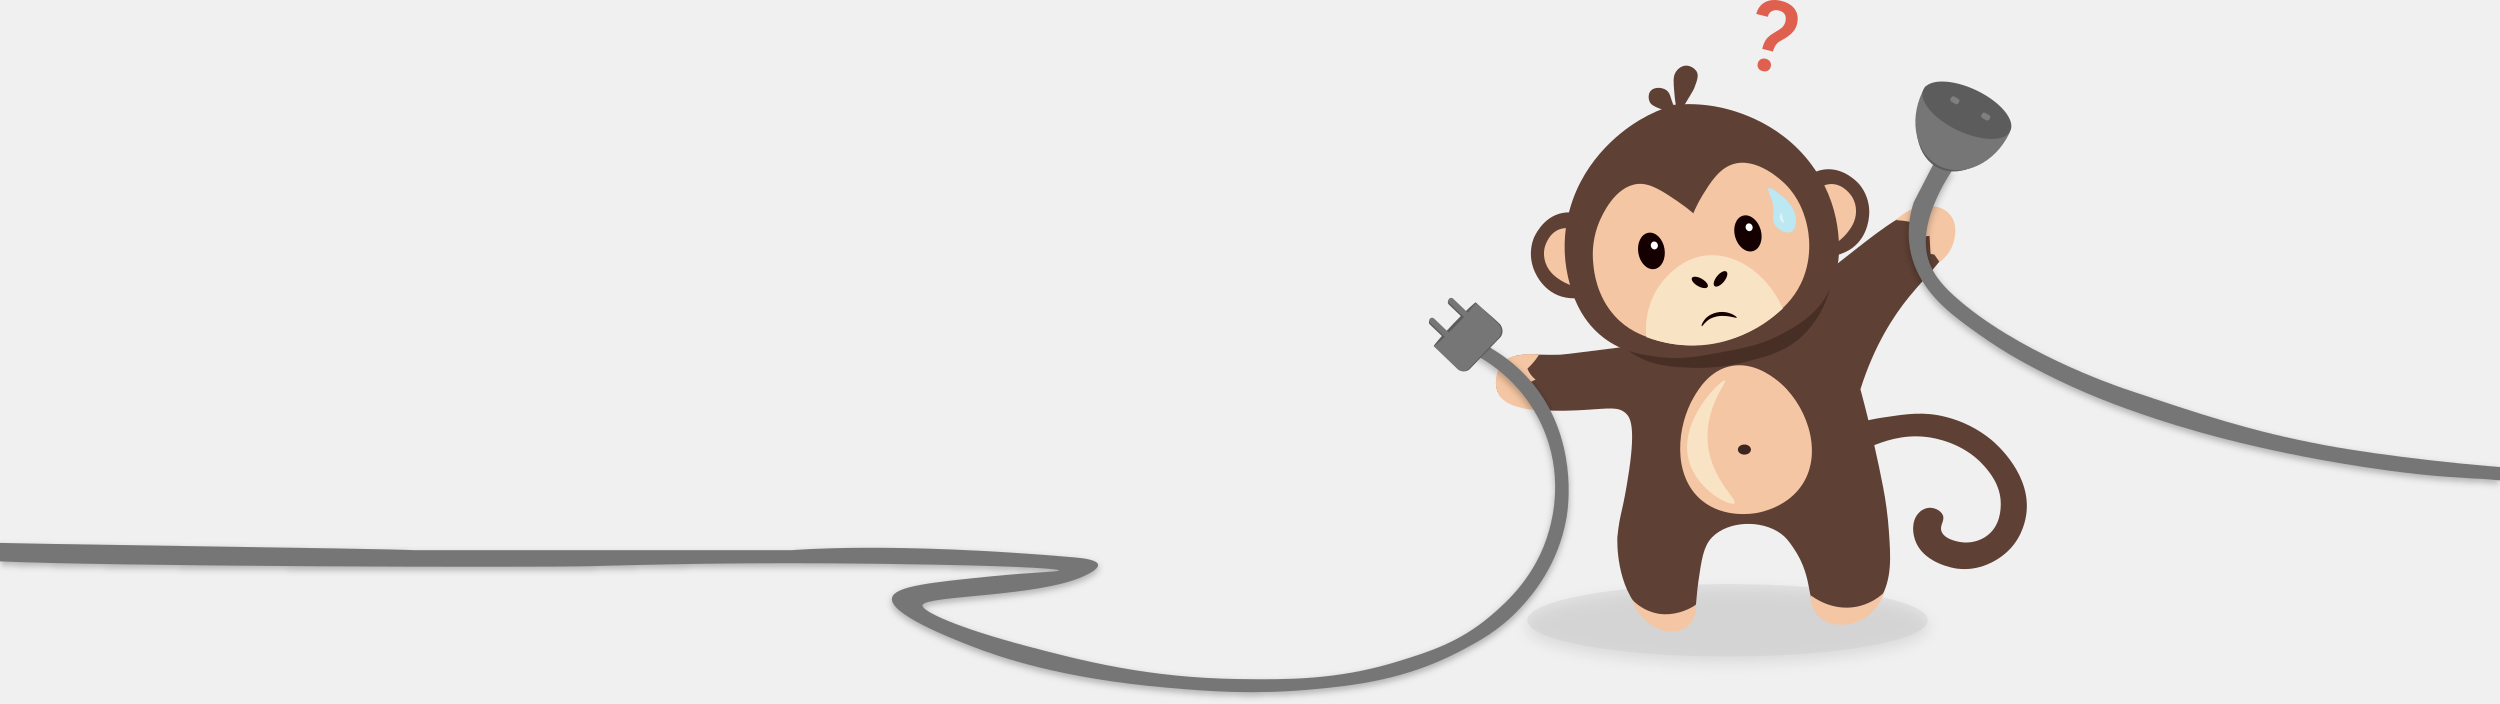
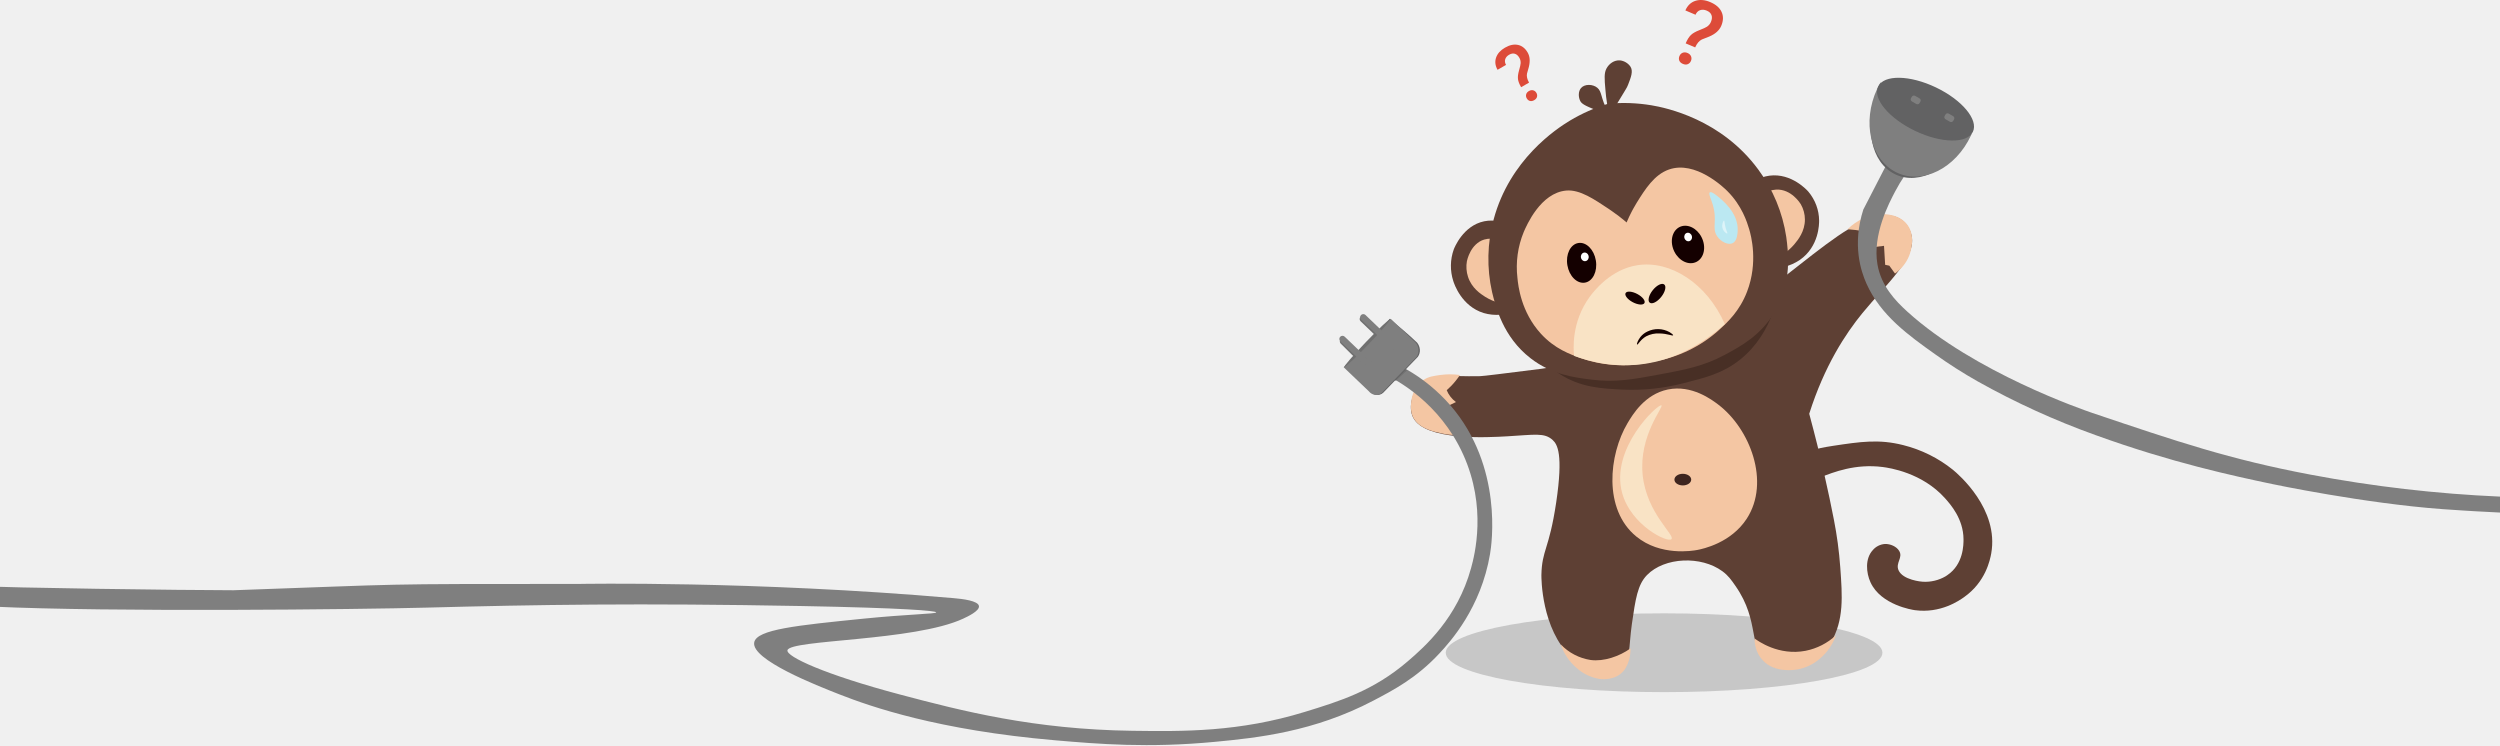
- <svg xmlns="http://www.w3.org/2000/svg" width="1600" height="450" viewBox="0 0 1600 450" fill="none">
-   <g opacity="0.35" filter="url(#filter0_d)">
-     <path opacity="0.35" d="M1105.63 420.139C1176.41 420.139 1233.78 409.767 1233.78 396.973C1233.78 384.178 1176.41 373.806 1105.63 373.806C1034.85 373.806 977.474 384.178 977.474 396.973C977.474 409.767 1034.85 420.139 1105.63 420.139Z" fill="#7A7A7A" />
-   </g>
-   <path d="M1127.8 31.289C1128.47 28.599 1129.33 26.538 1130.4 25.106C1131.46 23.674 1133.21 22.25 1135.64 20.835C1138.1 19.404 1139.69 18.35 1140.41 17.671C1141.53 16.638 1142.26 15.403 1142.62 13.967C1143.09 12.066 1142.97 10.503 1142.27 9.277C1141.59 8.035 1140.34 7.189 1138.52 6.738C1136.78 6.308 1135.25 6.455 1133.93 7.181C1132.64 7.891 1131.79 9.085 1131.37 10.764L1124 8.938C1124.93 5.369 1126.84 2.838 1129.74 1.346C1132.67 -0.141 1136.1 -0.396 1140.04 0.581C1144.11 1.587 1147.02 3.402 1148.77 6.026C1150.54 8.654 1150.97 11.819 1150.06 15.52C1149.24 18.816 1146.9 21.681 1143.04 24.115L1138.4 26.861C1136.68 28.048 1135.45 30.092 1134.69 32.994L1127.8 31.289ZM1124.95 40.595C1125.25 39.402 1125.86 38.534 1126.79 37.991C1127.72 37.428 1128.82 37.304 1130.1 37.62C1131.39 37.94 1132.32 38.578 1132.88 39.531C1133.44 40.465 1133.58 41.508 1133.29 42.66C1133.02 43.773 1132.42 44.613 1131.51 45.181C1130.6 45.749 1129.47 45.867 1128.14 45.537C1126.8 45.206 1125.86 44.577 1125.32 43.648C1124.8 42.725 1124.67 41.707 1124.95 40.595Z" fill="#DD4B39" fill-opacity="0.87" />
-   <path d="M1080.28 398.932C1086.26 394.651 1084.93 386.385 1086.91 372.494C1089 357.946 1090.22 349.522 1095.74 343.851C1106 333.297 1127.42 332.416 1139.9 341.646C1143.22 344.101 1144.98 346.594 1147.53 350.273C1162.12 371.262 1154.82 387.339 1166.1 395.679C1173.24 400.943 1183.75 399.534 1190.25 396.606C1197.39 393.372 1200.95 387.525 1203.25 383.633C1211.09 370.372 1210.06 356.352 1208.82 339.153C1208.15 329.82 1206.91 320.536 1205.11 311.353C1202.12 295.98 1197.57 274.797 1190.67 249.128C1199.58 220.912 1211.95 202.082 1221.82 189.961C1235.56 173.087 1254.55 156.806 1250.28 143.388C1250.02 142.563 1248.42 137.392 1243.65 134.575C1237.31 130.804 1229.35 133.417 1226.01 134.575C1195.76 144.972 1148.62 203.148 1095.76 211.682C1075.07 215.009 1041.83 221.699 1033.94 222.7C1011.33 225.563 1000.02 226.991 998.033 227.037C979.535 227.472 969.951 224.896 963.292 231.513C958.538 236.239 955.761 245.162 958.881 251.343C965.837 265.141 1002.32 263.037 1014.07 262.361C1030.07 261.434 1035.74 260.081 1040.57 264.566C1043.22 267.031 1046.85 272.563 1042.61 301.179C1038.47 329.099 1036.74 327.382 1035.1 343.851C1035.1 345.232 1033.76 375.376 1051.59 392.334C1054.11 394.725 1060.24 400.544 1069.23 401.146C1071.85 401.304 1076.52 401.619 1080.28 398.932Z" fill="#5E4034" />
-   <path d="M1181.95 293.663C1186.69 290.577 1191.73 287.973 1197 285.889C1205.18 282.645 1217.6 277.715 1233.44 279.726C1237.38 280.227 1256.43 283.053 1269.72 298.083C1272.85 301.623 1280.43 310.195 1280.49 322.223C1280.49 325.244 1280.55 336.892 1271.02 343.332C1270.8 343.48 1270.47 343.703 1270.09 343.962C1266.07 346.338 1261.43 347.455 1256.77 347.168C1256.17 347.168 1245.19 346.186 1242.69 340.395C1240.83 336.058 1245.47 332.981 1243.05 329.006C1241.52 326.448 1237.95 324.864 1234.78 324.975C1233.43 325.072 1232.11 325.439 1230.91 326.054C1229.7 326.668 1228.63 327.518 1227.77 328.552C1223.12 333.602 1223.87 341.942 1226.4 347.521C1232.46 360.901 1250.94 363.709 1252.21 363.885C1267.19 365.933 1278.06 358.186 1280.8 356.231C1293.38 347.261 1295.9 334.288 1296.59 330.581C1301.23 304.468 1277.51 283.998 1274.3 281.348C1265.85 274.474 1255.99 269.528 1245.42 266.855C1231.28 263.232 1220.64 264.844 1204.64 267.281C1183.67 270.469 1178.43 275.677 1176.32 278.262C1174.03 281.104 1172.46 284.454 1171.74 288.029L1181.95 293.663Z" fill="#5E4034" />
-   <path opacity="0.63" d="M1167.48 129.321C1143.08 87.547 1049.21 85.527 1023.53 124.781C1013.59 139.987 1014.05 161.143 1014.15 165.201C1014.43 179.898 1018.65 194.252 1026.37 206.771C1029.8 212.136 1034.87 219.865 1044.44 226.092C1056.69 234.07 1068.8 234.701 1081.59 235.358C1093.47 235.863 1105.36 234.614 1116.87 231.652C1130.18 228.297 1140.33 225.74 1150.31 217.752C1170.62 201.48 1173.41 176.117 1174.06 170.242C1174.66 164.886 1176.82 145.315 1167.48 129.321Z" fill="#3A251D" />
-   <path d="M1009.09 136.456C1006.03 135.775 1002.87 135.731 999.798 136.326C987.048 138.865 981.792 151.913 981.476 152.728C979.285 158.657 979.18 165.154 981.179 171.15C981.745 172.92 986.147 185.81 999.455 189.831C1006.09 191.72 1013.19 191.137 1019.43 188.191L1009.09 136.456Z" fill="#5E4034" />
-   <path d="M1007.43 146.723C1004.7 145.794 1001.75 145.703 998.962 146.464C990.651 148.873 988.552 158.511 988.431 159.067C987.876 162.098 988.107 165.221 989.1 168.138C991.329 174.746 996.715 178.082 999.464 179.777C1005 183.113 1011.44 184.669 1017.9 184.235L1007.43 146.723Z" fill="#F4C6A3" />
-   <path d="M1158.67 111.603C1161.34 109.974 1164.31 108.911 1167.41 108.481C1180.3 106.757 1189.5 117.414 1190.07 118.081C1194.07 122.981 1196.27 129.092 1196.33 135.409C1196.33 137.263 1196.39 150.884 1185.1 158.983C1179.44 162.904 1172.55 164.643 1165.7 163.876L1158.67 111.603Z" fill="#5E4034" />
-   <path d="M1163.59 120.777C1165.87 119.015 1168.63 117.976 1171.51 117.793C1180.15 117.386 1185.27 125.809 1185.56 126.319C1187.07 129.009 1187.86 132.039 1187.87 135.122C1187.87 142.09 1183.89 146.992 1181.84 149.485C1177.69 154.439 1172.1 157.997 1165.85 159.678L1163.59 120.777Z" fill="#F4C6A3" />
-   <path d="M1159.59 105.691C1137.83 76.038 1105.31 69.403 1096.95 67.995C1088.55 66.594 1080.02 66.282 1071.55 67.068C1063.7 69.426 1056.18 72.744 1049.15 76.946C1041.14 81.755 1013.86 99.742 1004.45 134.714C1000.66 148.609 1000.34 163.22 1003.52 177.266C1005.58 185.717 1009.89 203.435 1026.01 215.926C1038.51 225.628 1051.9 227.268 1061.95 228.501C1075.88 230.215 1086.28 228.297 1101.53 225.461C1116.78 222.626 1127.47 220.643 1140.06 213.878C1149.04 209.06 1160.87 202.712 1169 189.173C1179.48 171.706 1177.06 153.636 1175.91 145.018C1173.78 130.775 1168.17 117.271 1159.59 105.691Z" fill="#5E4034" />
-   <path d="M1074.5 73.601C1072.64 73.082 1069.98 72.285 1066.78 71.192C1058 68.199 1056.7 66.864 1056 65.548C1054.8 63.297 1054.76 59.988 1056.49 58.07C1058.79 55.541 1063.92 55.698 1066.71 57.894C1069.73 60.248 1068.67 63.825 1073.09 71.386C1073.67 72.35 1074.22 73.119 1074.5 73.601Z" fill="#5E4034" />
-   <path d="M1074.59 71.831C1075.31 71.998 1075.83 70.904 1078.31 66.762C1083.37 58.163 1083.6 58.2 1084.42 56.087C1086.08 51.751 1087.48 48.109 1085.68 45.486C1085.01 44.539 1084.14 43.742 1083.15 43.144C1082.15 42.546 1081.04 42.16 1079.89 42.011H1079.64C1076.43 41.826 1073.65 43.948 1072.21 46.589C1070.76 49.23 1070.97 52.557 1071.54 58.96C1071.96 63.816 1072.64 71.386 1074.59 71.831Z" fill="#5E4034" />
-   <path d="M1155.56 140.534C1154.33 136.373 1151.3 126.55 1142.69 117.942C1140.71 115.959 1124.05 99.742 1108.46 105.293C1099.92 108.342 1094.61 116.876 1089.6 124.975C1088.1 127.412 1086.65 130.266 1086.65 130.266C1085.58 132.333 1084.93 133.797 1084.65 134.427C1084.28 135.28 1083.97 136.012 1083.72 136.558C1083.31 136.197 1082.79 135.724 1082.12 135.187C1080.81 134.084 1079.78 133.334 1079.24 132.87C1076.77 131.017 1074.04 129.08 1073.29 128.58C1064.93 123.02 1056.44 116.978 1048.32 117.71C1033.27 119.072 1025.1 138.319 1023.45 142.155C1019.94 150.74 1018.66 160.07 1019.74 169.279C1020.18 174.032 1021.86 189.489 1033.52 202.323C1041.6 211.21 1050.49 214.453 1057.46 216.899C1071.15 221.579 1085.9 222.197 1099.94 218.679C1114.06 216.193 1127.2 209.768 1137.82 200.146C1143.02 195.383 1149.95 188.868 1154.31 177.452C1160.93 160.077 1156.66 144.231 1155.56 140.534Z" fill="#F4C6A3" />
-   <path opacity="0.96" d="M1090.19 163.7C1074.9 166.137 1065.12 178.526 1062.64 181.946C1052.09 196.383 1053.26 211.905 1053.67 215.76C1061.38 218.614 1079.23 224.035 1100.39 219.272C1119.04 215.074 1132.14 204.797 1136.88 200.998C1138.62 199.599 1140.03 198.375 1141 197.495C1130.68 174.088 1109.24 160.623 1090.19 163.7Z" fill="#F9E4C7" />
-   <path d="M1058.84 172.191C1063.46 171.424 1066.33 165.605 1065.27 159.193C1064.2 152.782 1059.58 148.206 1054.97 148.973C1050.35 149.741 1047.47 155.56 1048.54 161.971C1049.61 168.383 1054.22 172.958 1058.84 172.191Z" fill="#140000" />
-   <path d="M1059.19 159.594C1060.44 159.387 1061.27 158.097 1061.03 156.714C1060.8 155.331 1059.6 154.378 1058.35 154.585C1057.1 154.793 1056.28 156.082 1056.51 157.466C1056.74 158.849 1057.94 159.802 1059.19 159.594Z" fill="white" />
-   <path d="M1126.84 147.094C1128.6 153.349 1126.37 159.446 1121.87 160.707C1117.37 161.967 1112.28 157.927 1110.51 151.653C1108.75 145.38 1110.98 139.301 1115.48 138.041C1119.98 136.78 1125.07 140.839 1126.84 147.094Z" fill="#140000" />
-   <path d="M1120.13 147.884C1121.33 147.549 1122 146.191 1121.62 144.85C1121.24 143.51 1119.97 142.695 1118.76 143.03C1117.56 143.365 1116.9 144.724 1117.27 146.064C1117.65 147.405 1118.93 148.22 1120.13 147.884Z" fill="white" />
-   <path d="M1092.9 183.613C1092.17 184.864 1089.33 184.596 1086.56 183.011C1083.79 181.427 1082.14 179.119 1082.85 177.868C1083.55 176.617 1086.42 176.886 1089.19 178.471C1091.96 180.055 1093.64 182.353 1092.9 183.613Z" fill="#140000" />
-   <path d="M1097.35 183.114C1096.15 182.187 1096.86 179.286 1098.95 176.72C1101.04 174.153 1103.71 172.855 1104.92 173.819C1106.13 174.783 1105.41 177.646 1103.32 180.213C1101.23 182.78 1098.56 184.087 1097.35 183.114Z" fill="#140000" />
-   <path d="M1091.16 204.297C1092.33 202.929 1093.79 201.84 1095.43 201.109C1097.62 200.085 1100.02 199.582 1102.44 199.64C1104.85 199.698 1107.22 200.315 1109.36 201.442C1110.38 202.008 1111.71 202.962 1111.55 203.296C1111.32 203.852 1107.97 202.276 1103.19 202.212C1100.25 202.024 1097.32 202.616 1094.68 203.926C1091.03 205.918 1089.58 209.05 1089.11 208.772C1088.63 208.494 1089.61 206.196 1091.16 204.297Z" fill="#140000" />
-   <path d="M1153.63 309.862C1144.41 324.178 1127.91 327.626 1124.72 328.228C1122.03 328.738 1103.36 331.935 1089.24 320.361C1069.81 304.45 1073.25 272.434 1084.08 254.086C1087.04 249.091 1094.12 237.101 1107.63 234.321C1121.62 231.448 1133.27 240.335 1137.02 243.179C1155.48 257.265 1167.45 288.419 1153.63 309.862Z" fill="#F4C6A3" />
-   <path opacity="0.96" d="M1104.11 243.448C1102.11 242.336 1073.46 268.922 1080.99 295.257C1086.32 314.004 1107.6 324.382 1110.01 322.13C1112.43 319.879 1095.42 307.035 1093.05 284.582C1090.57 261.184 1105.65 244.31 1104.11 243.448Z" fill="#F9E4C7" />
-   <path opacity="0.81" d="M1116.42 290.967C1118.73 290.967 1120.6 289.515 1120.6 287.724C1120.6 285.932 1118.73 284.48 1116.42 284.48C1114.11 284.48 1112.24 285.932 1112.24 287.724C1112.24 289.515 1114.11 290.967 1116.42 290.967Z" fill="#140000" />
-   <path d="M985.014 227.028C981.318 226.498 977.565 226.498 973.87 227.028C969.969 227.593 967.369 227.954 964.583 229.808C958.315 233.996 957.507 241.706 957.414 242.781C956.999 245.96 957.555 249.19 959.011 252.047C962.484 258.441 970.155 260.22 974.798 261.314C977.236 261.881 979.726 262.192 982.228 262.241L980.993 256.801L982.738 255.068L975.783 246.367L982.757 242.901C980.41 241.104 978.604 238.696 977.538 235.942C978.392 235.154 979.275 234.293 980.157 233.338C981.962 231.384 983.588 229.272 985.014 227.028Z" fill="#F4C6A3" />
-   <path d="M1213.46 140.849C1216.16 138.068 1219.35 135.815 1222.87 134.205C1225.33 133.009 1227.96 132.217 1230.67 131.86C1232.38 131.665 1242.09 130.553 1247.82 137.142C1254.33 144.657 1250.14 155.749 1249.49 157.371C1247.78 161.511 1244.96 165.095 1241.32 167.722L1238.01 162.949L1235.56 162.43L1234.89 150.921L1227.4 151.848C1227.66 150.43 1227.73 148.985 1227.62 147.548C1227.49 145.94 1227.15 144.354 1226.61 142.832C1225.43 142.554 1224.19 142.294 1222.9 142.053C1219.78 141.468 1216.63 141.066 1213.46 140.849Z" fill="#F4C6A3" />
-   <path d="M1206.03 378.999C1204.25 384.384 1201.04 389.187 1196.75 392.899C1193.1 396.221 1188.6 398.467 1183.75 399.386C1181.82 399.719 1170.36 401.739 1163.32 393.826C1159.04 389.026 1158.67 383.151 1158.67 380.853C1160.64 382.372 1172.71 391.37 1188.39 388.266C1195.03 386.901 1201.15 383.689 1206.03 378.999Z" fill="#F4C6A3" />
-   <path d="M1044.45 383.633C1046.23 389.017 1049.44 393.82 1053.73 397.532C1057.38 400.854 1061.88 403.1 1066.74 404.019C1067.11 404.084 1067.4 404.139 1067.84 404.195C1068.77 404.316 1076.78 405.122 1081.59 399.386C1085.72 394.447 1085.75 387.76 1085.58 386.879C1079.13 391.51 1069.96 393.96 1062.09 392.899C1055.34 391.859 1049.13 388.598 1044.45 383.633Z" fill="#F4C6A3" />
-   <path d="M1133.6 126.949C1136.82 136.215 1132.92 139.922 1136.39 144.555C1138.84 147.808 1143.75 149.856 1146.6 148.262C1149.04 146.89 1149.29 143.156 1149.39 141.775C1150.05 131.628 1139.17 124.243 1136.39 122.315C1135.14 121.472 1132.58 119.749 1131.74 120.462C1130.91 121.176 1132.48 123.733 1133.6 126.949Z" fill="#BBE8F2" />
-   <path opacity="0.5" d="M1140.1 136.215C1139.67 136.215 1138.68 138.115 1139.17 139.922C1139.66 141.729 1141.62 142.961 1141.96 142.702C1142.29 142.442 1141.61 141.831 1141.03 139.922C1140.29 137.457 1140.44 136.252 1140.1 136.215Z" fill="white" />
-   <g filter="url(#filter1_d)">
-     <path d="M-9 347.119C4.196 348.156 240.442 350.921 265.358 352.126C353.947 352.126 418.362 352.126 506.81 352.126C506.81 352.126 569.56 346.483 687.899 356.759C693.164 357.213 702.274 358.279 702.757 361.393C703.212 364.284 696.034 367.611 693.471 368.806C664.859 382.103 591.82 380.973 590.389 387.339C589.544 391.046 612.519 401.674 656.324 413.285C692.96 422.997 734.814 433.802 792.837 434.599C822.684 435.006 855.401 435.368 894.061 423.479C914.491 417.205 934.17 411.145 954.368 393.826C964.398 385.226 983.454 368.426 991.514 339.153C993.669 331.332 1000.89 303.365 986.871 272.434C973.034 241.854 947.626 228.631 940.438 225.174L953.439 222.394C963.256 227.975 972.049 235.182 979.442 243.707C1010.47 279.662 1003.59 325.457 1002.66 330.813C997.365 362.421 979.34 382.317 972.941 389.192C959.513 403.62 946.177 410.607 933.993 416.992C899.243 435.201 866.09 438.731 841.127 441.085C802.124 444.792 772.713 442.355 747.333 440.158C678.705 434.219 639.293 420.439 621.035 413.285C607.765 408.087 568.965 392.899 570.888 382.706C572.327 375.116 596.036 372.726 634.965 368.806C660.967 366.183 677.683 366.026 677.683 365.099C677.683 364.173 658.349 362.514 598.747 361.393C503.198 359.595 443.067 360.605 378.655 362.319C339.651 363.357 67.15 362.501 -2.499 359.165L-9 347.119Z" fill="#767676" />
-   </g>
-   <path d="M946.122 228.139L953.44 222.394L954.619 223.089L947.292 228.825L946.122 228.139Z" fill="#707070" />
-   <path d="M933.148 224.943L915.058 207.623C914.702 207.283 914.496 206.815 914.486 206.324C914.475 205.832 914.661 205.356 915.002 205.001C915.343 204.646 915.812 204.44 916.305 204.43C916.798 204.42 917.274 204.605 917.63 204.945L935.721 222.265C935.897 222.433 936.038 222.635 936.136 222.858C936.234 223.081 936.288 223.321 936.293 223.564C936.298 223.808 936.255 224.05 936.166 224.277C936.078 224.504 935.945 224.711 935.776 224.887C935.607 225.063 935.405 225.204 935.182 225.302C934.958 225.4 934.718 225.453 934.474 225.458C934.23 225.463 933.987 225.42 933.76 225.332C933.532 225.243 933.324 225.111 933.148 224.943Z" fill="#5C5C5C" />
-   <path d="M948.032 209.68L929.734 192.157C928.993 191.449 927.818 191.473 927.107 192.211C926.397 192.95 926.421 194.123 927.162 194.832L945.46 212.354C946.201 213.063 947.376 213.039 948.087 212.3C948.797 211.562 948.773 210.389 948.032 209.68Z" fill="#5C5C5C" />
-   <path d="M944.153 193.668C937.652 204.788 927.53 212.247 918.522 221.607L932.99 235.507C933.864 236.626 935.127 237.377 936.529 237.61C937.253 237.713 937.991 237.651 938.688 237.428C939.384 237.205 940.021 236.827 940.55 236.322L960.479 215.593C961.3 214.404 961.696 212.974 961.602 211.534C961.501 210.034 960.94 208.601 959.996 207.429C955.176 202.768 949.725 198.301 944.153 193.668Z" fill="#5C5C5C" />
-   <path d="M944.608 193.529L917.603 221.607L932.071 235.507C932.945 236.626 934.208 237.377 935.61 237.61C936.334 237.713 937.072 237.651 937.769 237.428C938.465 237.205 939.102 236.827 939.631 236.322L959.56 215.593C960.381 214.404 960.777 212.974 960.683 211.534C960.582 210.034 960.021 208.601 959.077 207.429L944.608 193.529Z" fill="#767676" />
-   <path d="M931.827 208.268C939.285 200.514 945.006 193.917 944.606 193.535C944.207 193.152 937.837 199.128 930.38 206.882C922.922 214.637 917.201 221.233 917.6 221.616C918 221.999 924.37 216.023 931.827 208.268Z" fill="#5C5C5C" />
-   <path d="M948.318 208.655L930.019 191.132C929.279 190.424 928.103 190.448 927.393 191.186C926.683 191.925 926.707 193.098 927.447 193.807L945.746 211.329C946.486 212.038 947.662 212.014 948.372 211.275C949.083 210.537 949.058 209.363 948.318 208.655Z" fill="#767676" />
-   <path d="M936.106 221.366L917.807 203.843C917.067 203.135 915.891 203.159 915.181 203.897C914.47 204.636 914.495 205.809 915.235 206.518L933.534 224.04C934.274 224.749 935.45 224.725 936.16 223.986C936.87 223.248 936.846 222.075 936.106 221.366Z" fill="#767676" />
-   <g filter="url(#filter2_d)">
-     <path d="M1237.85 104.143L1249.11 109.481C1247.06 112.49 1245.18 115.612 1243.48 118.831C1239.83 125.744 1230.06 144.23 1233.05 161.596C1235.23 174.245 1243.59 182.974 1250.7 189.396C1290.01 224.914 1353.95 246.848 1359.35 248.702C1409.56 265.595 1440.14 275.899 1487.51 284.841C1524.29 291.798 1588.59 298.944 1626 300.57V309.92C1621.94 309.734 1591.98 306.312 1584.26 306.312C1584.26 306.312 1574.11 305.728 1565.18 305.08C1519.19 301.725 1465.22 290.401 1465.22 290.401C1442.46 285.629 1405.91 277.817 1361.21 261.675C1337.33 253.135 1314.2 242.628 1292.07 230.261C1283.41 225.386 1275.02 220.053 1266.93 214.286C1251.44 203.296 1234.96 191.564 1226.6 172.901C1223.35 165.636 1218.13 150.161 1224.74 129.506L1237.85 104.143Z" fill="#767676" />
-   </g>
-   <path d="M1283.1 85.24L1283.43 84.545C1274.55 84.589 1265.78 82.588 1257.8 78.698C1246.36 73.314 1237.67 65.279 1233.31 57.069C1232.6 58.305 1231.94 59.568 1231.32 60.859C1222.29 79.976 1226.55 100.937 1240.85 107.665C1255.15 114.392 1274.06 104.357 1283.1 85.24Z" fill="#5C5C5C" />
-   <path d="M1285.96 85.341L1286.28 84.647C1277.97 84.572 1268.38 82.321 1258.91 77.808C1246.63 71.951 1237.18 63.519 1232.35 55.058C1231.64 56.294 1230.96 57.545 1230.34 58.811C1221.24 77.808 1226.32 99.149 1241.67 106.469C1257.02 113.79 1276.82 104.338 1285.96 85.341Z" fill="#767676" />
-   <path d="M1286.62 83.817C1289.99 76.784 1280.27 65.146 1264.91 57.822C1249.55 50.499 1234.37 50.264 1231 57.296C1227.63 64.329 1237.36 75.967 1252.72 83.29C1268.07 90.614 1283.26 90.849 1286.62 83.817Z" fill="#5C5C5C" />
-   <path d="M1253.37 63.281L1250.77 61.793C1250.1 61.41 1249.25 61.64 1248.87 62.308L1248.37 63.17C1247.98 63.838 1248.21 64.691 1248.88 65.075L1251.48 66.562C1252.15 66.946 1253 66.715 1253.39 66.048L1253.88 65.185C1254.27 64.517 1254.04 63.664 1253.37 63.281Z" fill="#7F7F7F" />
-   <path d="M1273.11 73.708L1270.52 72.221C1269.85 71.837 1268.99 72.067 1268.61 72.735L1268.11 73.598C1267.73 74.266 1267.96 75.118 1268.63 75.502L1271.22 76.989C1271.89 77.373 1272.75 77.143 1273.13 76.475L1273.63 75.612C1274.01 74.945 1273.78 74.092 1273.11 73.708Z" fill="#7F7F7F" />
-   <defs>
-     <filter id="filter0_d" x="969.474" y="369.806" width="272.306" height="62.333" filterUnits="userSpaceOnUse" color-interpolation-filters="sRGB">
-       <feFlood flood-opacity="0" result="BackgroundImageFix" />
-       <feColorMatrix in="SourceAlpha" type="matrix" values="0 0 0 0 0 0 0 0 0 0 0 0 0 0 0 0 0 0 127 0" />
-       <feOffset dy="4" />
-       <feGaussianBlur stdDeviation="4" />
-       <feColorMatrix type="matrix" values="0 0 0 0 0 0 0 0 0 0 0 0 0 0 0 0 0 0 0.25 0" />
-       <feBlend mode="normal" in2="BackgroundImageFix" result="effect1_dropShadow" />
-       <feBlend mode="normal" in="SourceGraphic" in2="effect1_dropShadow" result="shape" />
-     </filter>
-     <filter id="filter1_d" x="-13" y="220.394" width="1020.95" height="228.606" filterUnits="userSpaceOnUse" color-interpolation-filters="sRGB">
-       <feFlood flood-opacity="0" result="BackgroundImageFix" />
-       <feColorMatrix in="SourceAlpha" type="matrix" values="0 0 0 0 0 0 0 0 0 0 0 0 0 0 0 0 0 0 127 0" />
-       <feOffset dy="2" />
-       <feGaussianBlur stdDeviation="2" />
-       <feColorMatrix type="matrix" values="0 0 0 0 0 0 0 0 0 0 0 0 0 0 0 0 0 0 0.25 0" />
-       <feBlend mode="normal" in2="BackgroundImageFix" result="effect1_dropShadow" />
-       <feBlend mode="normal" in="SourceGraphic" in2="effect1_dropShadow" result="shape" />
-     </filter>
-     <filter id="filter2_d" x="1217.56" y="102.143" width="412.445" height="213.777" filterUnits="userSpaceOnUse" color-interpolation-filters="sRGB">
-       <feFlood flood-opacity="0" result="BackgroundImageFix" />
-       <feColorMatrix in="SourceAlpha" type="matrix" values="0 0 0 0 0 0 0 0 0 0 0 0 0 0 0 0 0 0 127 0" />
-       <feOffset dy="2" />
-       <feGaussianBlur stdDeviation="2" />
-       <feColorMatrix type="matrix" values="0 0 0 0 0 0 0 0 0 0 0 0 0 0 0 0 0 0 0.25 0" />
-       <feBlend mode="normal" in2="BackgroundImageFix" result="effect1_dropShadow" />
-       <feBlend mode="normal" in="SourceGraphic" in2="effect1_dropShadow" result="shape" />
-     </filter>
-   </defs>
+ <svg xmlns="http://www.w3.org/2000/svg" width="1935" height="577" viewBox="0 0 1935 577" fill="none">
+   <path opacity="0.35" d="M1288 535.72C1381.34 535.72 1457 522.065 1457 505.22C1457 488.375 1381.34 474.72 1288 474.72C1194.66 474.72 1119 488.375 1119 505.22C1119 522.065 1194.66 535.72 1288 535.72Z" fill="#7A7A7A" />
+   <path d="M1254.34 517.67C1262.25 512.028 1260.48 501.136 1263.09 482.831C1265.87 463.66 1267.48 452.56 1274.78 445.086C1288.35 431.178 1316.69 430.018 1333.18 442.18C1337.58 445.416 1339.92 448.701 1343.28 453.549C1362.58 481.207 1352.92 502.393 1367.85 513.384C1377.3 520.32 1391.19 518.463 1399.79 514.605C1409.23 510.343 1413.94 502.638 1416.98 497.509C1427.35 480.035 1426 461.559 1424.35 438.895C1423.46 426.597 1421.82 414.363 1419.44 402.262C1415.5 382.003 1409.48 354.088 1400.34 320.263C1412.13 283.08 1428.49 258.267 1441.55 242.295C1459.72 220.058 1484.84 198.603 1479.19 180.921C1478.85 179.835 1476.73 173.021 1470.43 169.309C1462.04 164.339 1451.51 167.782 1447.09 169.309C1407.08 183.01 1344.72 259.671 1274.8 270.918C1247.43 275.302 1203.47 284.118 1193.04 285.437C1163.13 289.21 1148.17 291.091 1145.54 291.152C1121.07 291.726 1108.39 288.331 1099.58 297.05C1093.29 303.278 1089.62 315.037 1093.75 323.182C1102.95 341.364 1151.21 338.592 1166.75 337.701C1187.92 336.48 1195.41 334.697 1201.8 340.607C1205.31 343.855 1210.11 351.146 1204.5 388.854C1199.02 425.646 1193.44 425.39 1193.04 445.111C1193.04 446.93 1192.79 486.629 1216.38 508.975C1219.71 512.126 1227.83 519.794 1239.72 520.588C1243.18 520.796 1249.36 521.211 1254.34 517.67Z" fill="#5E4034" />
+   <path d="M1388.59 379.811C1394.9 375.747 1401.62 372.318 1408.63 369.574C1419.52 365.304 1436.05 358.813 1457.14 361.46C1462.38 362.119 1487.75 365.841 1505.44 385.631C1509.6 390.291 1519.69 401.577 1519.76 417.414C1519.76 421.392 1519.85 436.729 1507.17 445.208C1506.87 445.403 1506.44 445.696 1505.93 446.038C1500.58 449.167 1494.4 450.637 1488.19 450.259C1487.4 450.259 1472.77 448.966 1469.45 441.341C1466.98 435.63 1473.16 431.58 1469.93 426.345C1467.89 422.978 1463.14 420.892 1458.92 421.038C1457.12 421.166 1455.37 421.649 1453.77 422.458C1452.16 423.267 1450.74 424.386 1449.58 425.748C1443.4 432.397 1444.4 443.378 1447.77 450.723C1455.84 468.341 1480.43 472.038 1482.12 472.27C1502.06 474.967 1516.54 464.767 1520.18 462.192C1536.94 450.381 1540.29 433.3 1541.2 428.42C1547.38 394.037 1515.81 367.085 1511.53 363.596C1500.28 354.545 1487.16 348.032 1473.08 344.513C1454.27 339.743 1440.1 341.866 1418.8 345.074C1390.89 349.272 1383.91 356.129 1381.09 359.533C1378.05 363.274 1375.96 367.685 1375 372.392L1388.59 379.811Z" fill="#5E4034" />
+   <path opacity="0.63" d="M1369.45 161.824C1337.25 106.768 1213.33 104.106 1179.44 155.84C1166.31 175.881 1166.92 203.763 1167.04 209.112C1167.41 228.482 1172.98 247.399 1183.17 263.899C1187.71 270.971 1194.4 281.156 1207.03 289.363C1223.2 299.879 1239.19 300.709 1256.07 301.576C1271.75 302.241 1287.45 300.595 1302.65 296.691C1320.22 292.27 1333.62 288.899 1346.79 278.372C1373.61 256.926 1377.29 223.499 1378.15 215.756C1378.94 208.697 1381.79 182.903 1369.45 161.824Z" fill="#3A251D" />
+   <path d="M1160.7 171.444C1156.78 170.541 1152.71 170.482 1148.77 171.272C1132.38 174.641 1125.62 191.955 1125.22 193.038C1122.4 200.906 1122.26 209.527 1124.83 217.484C1125.56 219.833 1131.22 236.938 1148.32 242.275C1156.86 244.782 1165.98 244.008 1174 240.099L1160.7 171.444Z" fill="#5E4034" />
+   <path d="M1159.64 185.744C1156.15 184.508 1152.38 184.388 1148.82 185.399C1138.21 188.603 1135.53 201.418 1135.38 202.158C1134.67 206.189 1134.96 210.341 1136.23 214.221C1139.08 223.007 1145.95 227.443 1149.46 229.698C1156.54 234.134 1164.76 236.203 1173 235.625L1159.64 185.744Z" fill="#F4C6A3" />
+   <path d="M1358 139.995C1361.54 137.891 1365.49 136.518 1369.6 135.963C1386.72 133.738 1398.94 147.498 1399.69 148.359C1404.99 154.687 1407.93 162.577 1408 170.734C1408 173.127 1408.07 190.716 1393.09 201.174C1385.58 206.236 1376.43 208.481 1367.33 207.491L1358 139.995Z" fill="#5E4034" />
+   <path d="M1364 150.727C1367.1 148.372 1370.85 146.983 1374.76 146.739C1386.51 146.194 1393.47 157.452 1393.86 158.133C1395.91 161.729 1396.99 165.779 1397 169.899C1397 179.213 1391.59 185.765 1388.81 189.096C1383.16 195.717 1375.57 200.473 1367.08 202.72L1364 150.727Z" fill="#F4C6A3" />
+   <path d="M1361.02 131.379C1332.28 92.146 1289.32 83.368 1278.27 81.504C1267.19 79.651 1255.91 79.239 1244.72 80.278C1234.36 83.399 1224.42 87.789 1215.13 93.348C1204.56 99.711 1168.52 123.508 1156.1 169.777C1151.09 188.161 1150.67 207.492 1154.87 226.076C1157.59 237.257 1163.28 260.699 1184.57 277.225C1201.09 290.062 1218.76 292.232 1232.05 293.862C1250.45 296.13 1264.19 293.593 1284.33 289.841C1304.47 286.089 1318.59 283.466 1335.22 274.516C1347.08 268.141 1362.71 259.742 1373.44 241.83C1387.28 218.72 1384.09 194.813 1382.57 183.411C1379.75 164.566 1372.35 146.7 1361.02 131.379V131.379Z" fill="#5E4034" />
+   <path d="M1246 88.72C1243.7 88.034 1240.39 86.98 1236.43 85.534C1225.54 81.575 1223.93 79.81 1223.07 78.07C1221.58 75.092 1221.52 70.717 1223.68 68.18C1226.52 64.835 1232.89 65.043 1236.34 67.947C1240.08 71.06 1238.77 75.791 1244.25 85.791C1244.98 87.066 1245.65 88.083 1246 88.72Z" fill="#5E4034" />
+   <path d="M1246.75 86.698C1247.72 86.922 1248.43 85.457 1251.81 79.905C1258.7 68.381 1259.02 68.43 1260.13 65.599C1262.4 59.787 1264.31 54.907 1261.85 51.392C1260.93 50.123 1259.76 49.054 1258.4 48.253C1257.04 47.452 1255.53 46.935 1253.96 46.735H1253.62C1249.25 46.487 1245.47 49.331 1243.5 52.87C1241.52 56.409 1241.82 60.868 1242.59 69.449C1243.17 75.956 1244.09 86.102 1246.75 86.698Z" fill="#5E4034" />
+   <path d="M1353.87 177.396C1352.24 171.945 1348.24 159.077 1336.87 147.799C1334.26 145.201 1312.26 123.957 1291.67 131.228C1280.38 135.222 1273.37 146.403 1266.76 157.013C1264.77 160.206 1262.86 163.945 1262.86 163.945C1261.44 166.652 1260.59 168.571 1260.22 169.396C1259.73 170.513 1259.32 171.472 1258.99 172.188C1258.45 171.715 1257.77 171.096 1256.88 170.392C1255.14 168.947 1253.79 167.964 1253.07 167.357C1249.82 164.929 1246.21 162.391 1245.22 161.736C1234.18 154.452 1222.96 146.537 1212.24 147.496C1192.36 149.28 1181.58 174.495 1179.39 179.521C1174.76 190.767 1173.07 202.99 1174.49 215.054C1175.08 221.282 1177.3 241.531 1192.69 258.345C1203.36 269.987 1215.11 274.236 1224.31 277.441C1242.39 283.572 1261.87 284.381 1280.41 279.772C1299.06 276.516 1316.41 268.098 1330.44 255.492C1337.3 249.252 1346.47 240.718 1352.22 225.762C1360.96 202.999 1355.32 182.24 1353.87 177.396Z" fill="#F4C6A3" />
+   <path opacity="0.96" d="M1267.13 205.306C1246.7 208.589 1233.64 225.282 1230.32 229.889C1216.23 249.341 1217.79 270.253 1218.34 275.447C1228.64 279.292 1252.48 286.596 1280.75 280.179C1305.66 274.523 1323.17 260.677 1329.49 255.558C1331.82 253.673 1333.7 252.025 1335 250.839C1321.22 219.301 1292.57 201.16 1267.13 205.306Z" fill="#F9E4C7" />
+   <path d="M1226.72 218.766C1232.81 217.752 1236.6 210.064 1235.19 201.593C1233.78 193.122 1227.7 187.077 1221.61 188.09C1215.52 189.104 1211.73 196.793 1213.14 205.263C1214.55 213.734 1220.63 219.779 1226.72 218.766Z" fill="#140000" />
+   <path d="M1227.18 202.123C1228.83 201.849 1229.92 200.145 1229.61 198.318C1229.31 196.49 1227.73 195.231 1226.08 195.505C1224.43 195.779 1223.34 197.483 1223.65 199.311C1223.95 201.138 1225.53 202.397 1227.18 202.123Z" fill="white" />
+   <path d="M1318.14 186.361C1320.65 194.205 1317.48 201.851 1311.05 203.431C1304.63 205.012 1297.38 199.945 1294.86 192.078C1292.35 184.211 1295.52 176.588 1301.95 175.008C1308.37 173.427 1315.62 178.517 1318.14 186.361Z" fill="#140000" />
+   <path d="M1307.52 186.651C1309.1 186.208 1309.98 184.413 1309.48 182.642C1308.99 180.871 1307.3 179.794 1305.72 180.237C1304.14 180.68 1303.26 182.475 1303.75 184.246C1304.25 186.017 1305.93 187.094 1307.52 186.651Z" fill="white" />
+   <path d="M1272.75 234.645C1271.69 236.354 1267.59 235.987 1263.6 233.822C1259.6 231.657 1257.22 228.504 1258.24 226.795C1259.25 225.086 1263.4 225.453 1267.39 227.618C1271.38 229.783 1273.81 232.923 1272.75 234.645Z" fill="#140000" />
+   <path d="M1276.87 234.234C1275.08 232.834 1276.14 228.455 1279.25 224.58C1282.36 220.704 1286.33 218.746 1288.13 220.201C1289.92 221.656 1288.86 225.979 1285.75 229.854C1282.65 233.73 1278.67 235.703 1276.87 234.234Z" fill="#140000" />
+   <path d="M1269.69 260.83C1271.14 259.038 1272.95 257.61 1274.99 256.652C1277.71 255.309 1280.68 254.65 1283.68 254.726C1286.68 254.802 1289.62 255.611 1292.27 257.089C1293.53 257.83 1295.18 259.081 1294.98 259.518C1294.7 260.247 1290.54 258.182 1284.62 258.097C1280.97 257.851 1277.33 258.627 1274.06 260.344C1269.53 262.956 1267.74 267.062 1267.15 266.697C1266.56 266.333 1267.77 263.32 1269.69 260.83Z" fill="#140000" />
+   <path d="M1352.04 401.385C1339.79 420.322 1317.87 424.882 1313.64 425.679C1310.06 426.353 1285.27 430.581 1266.51 415.272C1240.71 394.227 1245.27 351.879 1259.66 327.611C1263.59 321.004 1273 305.143 1290.94 301.466C1309.52 297.667 1325 309.421 1329.97 313.184C1354.49 331.815 1370.39 373.023 1352.04 401.385Z" fill="#F4C6A3" />
+   <path opacity="0.96" d="M1285.95 313.764C1283.33 312.301 1245.78 347.291 1255.65 381.952C1262.64 406.624 1290.53 420.283 1293.69 417.32C1296.86 414.356 1274.57 397.453 1271.45 367.902C1268.2 337.107 1287.97 314.899 1285.95 313.764Z" fill="#F9E4C7" />
+   <path opacity="0.81" d="M1302.5 375.72C1306.09 375.72 1309 373.705 1309 371.22C1309 368.735 1306.09 366.72 1302.5 366.72C1298.91 366.72 1296 368.735 1296 371.22C1296 373.705 1298.91 375.72 1302.5 375.72Z" fill="#140000" />
+   <path d="M1130 290.244C1124.94 289.545 1119.81 289.545 1114.76 290.244C1109.42 290.99 1105.86 291.467 1102.05 293.913C1093.48 299.442 1092.37 309.617 1092.25 311.036C1091.68 315.232 1092.02 319.729 1094.01 323.501C1098.76 331.94 1109.68 334.054 1116.03 335.497C1119.36 336.246 1122.77 336.656 1126.19 336.72L1124.5 329.541L1126.89 327.254L1117.37 315.769L1126.91 311.195C1123.7 308.823 1121.23 305.645 1119.77 302.01C1120.94 300.97 1122.15 299.833 1123.36 298.573C1125.83 295.994 1128.05 293.207 1130 290.244Z" fill="#F4C6A3" />
+   <path d="M1430 177.432C1433.55 173.885 1437.75 171.009 1442.39 168.954C1445.63 167.429 1449.1 166.419 1452.67 165.963C1454.92 165.715 1467.71 164.296 1475.27 172.703C1483.84 182.291 1478.32 196.444 1477.46 198.513C1475.22 203.795 1471.49 208.368 1466.71 211.72L1462.34 205.631L1459.11 204.969L1458.23 190.284L1448.37 191.466C1448.71 189.657 1448.8 187.813 1448.65 185.98C1448.48 183.928 1448.03 181.905 1447.33 179.962C1445.77 179.607 1444.14 179.276 1442.43 178.969C1438.32 178.222 1434.17 177.709 1430 177.432V177.432Z" fill="#F4C6A3" />
+   <path d="M1421 491.72C1418.63 498.689 1414.36 504.906 1408.65 509.71C1403.79 514.01 1397.81 516.917 1391.35 518.106C1388.8 518.538 1373.55 521.152 1364.18 510.91C1358.49 504.697 1358 497.093 1358 494.119C1360.62 496.086 1376.68 507.731 1397.53 503.714C1406.36 501.948 1414.5 497.789 1421 491.72Z" fill="#F4C6A3" />
+   <path d="M1208 498.72C1210.33 505.754 1214.53 512.028 1220.16 516.878C1224.93 521.217 1230.83 524.151 1237.18 525.351C1237.67 525.436 1238.06 525.509 1238.63 525.581C1239.84 525.739 1250.34 526.792 1256.63 519.299C1262.03 512.847 1262.17 503.056 1261.94 501.906C1253.5 507.955 1241.4 512.211 1231.1 510.825C1222.26 509.467 1214.13 505.206 1208 498.72Z" fill="#F4C6A3" />
+   <path d="M1325.57 158.054C1329.53 171.051 1324.74 176.249 1328.99 182.747C1332 187.309 1338.04 190.181 1341.54 187.946C1344.54 186.022 1344.85 180.785 1344.96 178.848C1345.79 164.618 1332.41 154.26 1328.99 151.556C1327.46 150.374 1324.32 147.956 1323.29 148.957C1322.26 149.958 1324.2 153.545 1325.57 158.054Z" fill="#BBE8F2" />
+   <path opacity="0.5" d="M1334.41 170.72C1333.84 170.72 1332.52 173.633 1333.18 176.404C1333.83 179.175 1336.44 181.065 1336.88 180.667C1337.33 180.269 1336.43 179.331 1335.65 176.404C1334.66 172.624 1334.87 170.777 1334.41 170.72Z" fill="white" />
+   <path d="M-15 453.591C2.407 454.96 142.59 456.849 180.751 456.849C321.025 451.959 283.656 451.959 448.517 451.959C448.517 451.959 582.013 449.405 738.11 462.961C745.056 463.559 757.073 464.965 757.71 469.072C758.31 472.886 748.841 477.274 745.46 478.851C707.719 496.392 611.375 494.9 609.489 503.298C608.374 508.187 638.68 522.208 696.461 537.524C744.786 550.334 799.996 564.587 876.532 565.638C915.902 566.176 959.057 566.652 1010.05 550.97C1037 542.694 1062.96 534.7 1089.6 511.854C1102.83 500.511 1127.97 478.35 1138.6 439.736C1141.44 429.419 1150.97 392.529 1132.48 351.727C1114.22 311.389 1080.71 293.946 1071.23 289.387L1088.38 285.72C1101.33 293.081 1112.93 302.588 1122.68 313.834C1163.6 361.261 1154.53 421.67 1153.3 428.735C1146.32 470.429 1122.54 496.673 1114.1 505.743C1096.39 524.775 1078.8 533.991 1062.73 542.413C1016.89 566.432 973.157 571.089 940.23 574.194C888.781 579.084 849.987 575.869 816.508 572.972C725.983 565.137 673.996 546.96 649.913 537.524C632.408 530.666 581.229 510.632 583.765 497.186C585.663 487.175 616.937 484.022 668.287 478.851C702.586 475.392 724.636 475.184 724.636 473.962C724.636 472.739 699.132 470.551 620.514 469.072C494.477 466.701 415.16 468.033 330.197 470.295C278.748 471.664 85.447 473.882 -6.425 469.481L-15 453.591Z" fill="#7F7F7F" />
+   <path d="M1079 293.76L1087.61 285.72L1089 286.693L1080.38 294.72L1079 293.76Z" fill="#707070" />
+   <path d="M1060.96 289.033L1037.74 265.973C1037.28 265.519 1037.01 264.897 1037 264.242C1036.99 263.587 1037.23 262.954 1037.66 262.481C1038.1 262.008 1038.7 261.734 1039.34 261.721C1039.97 261.707 1040.58 261.953 1041.04 262.407L1064.26 285.467C1064.49 285.692 1064.67 285.96 1064.8 286.257C1064.92 286.554 1064.99 286.874 1065 287.198C1065.01 287.522 1064.95 287.845 1064.84 288.147C1064.72 288.449 1064.55 288.725 1064.34 288.959C1064.12 289.193 1063.86 289.381 1063.57 289.511C1063.29 289.642 1062.98 289.713 1062.66 289.719C1062.35 289.726 1062.04 289.669 1061.75 289.551C1061.46 289.434 1061.19 289.258 1060.96 289.033V289.033Z" fill="#707070" />
+   <path d="M1080.63 268.296L1056.51 245.145C1055.53 244.209 1053.98 244.241 1053.05 245.217C1052.11 246.193 1052.14 247.743 1053.12 248.679L1077.24 271.83C1078.22 272.766 1079.77 272.734 1080.7 271.759C1081.64 270.783 1081.61 269.233 1080.63 268.296Z" fill="#707070" />
+   <path d="M1075.5 246.72C1066.75 261.634 1053.12 271.639 1041 284.191L1060.47 302.834C1061.65 304.335 1063.35 305.342 1065.24 305.655C1066.21 305.793 1067.2 305.71 1068.14 305.411C1069.08 305.111 1069.94 304.604 1070.65 303.927L1097.47 276.125C1098.57 274.531 1099.11 272.614 1098.98 270.682C1098.85 268.67 1098.09 266.748 1096.82 265.176C1090.33 258.925 1083 252.934 1075.5 246.72Z" fill="#626263" />
+   <path d="M1076.35 246.72L1040 284.259L1059.47 302.843C1060.65 304.339 1062.35 305.343 1064.24 305.655C1065.21 305.793 1066.2 305.71 1067.14 305.412C1068.08 305.113 1068.94 304.608 1069.65 303.933L1096.47 276.219C1097.57 274.63 1098.11 272.718 1097.98 270.792C1097.85 268.786 1097.09 266.87 1095.82 265.304L1076.35 246.72Z" fill="#7F7F7F" />
+   <path d="M1059.27 266.432C1069.1 256.186 1076.64 247.471 1076.12 246.965C1075.59 246.46 1067.19 254.355 1057.36 264.601C1047.53 274.846 1039.99 283.561 1040.51 284.067C1041.04 284.573 1049.44 276.677 1059.27 266.432Z" fill="#707070" />
+   <path d="M1081.01 266.942L1056.88 243.791C1055.91 242.855 1054.36 242.887 1053.42 243.863C1052.49 244.838 1052.52 246.388 1053.49 247.325L1077.62 270.476C1078.59 271.412 1080.14 271.38 1081.08 270.404C1082.02 269.429 1081.99 267.879 1081.01 266.942Z" fill="#7F7F7F" />
+   <path d="M1064.91 283.736L1040.78 260.585C1039.81 259.649 1038.26 259.681 1037.32 260.657C1036.39 261.632 1036.42 263.183 1037.39 264.119L1061.52 287.27C1062.49 288.206 1064.04 288.174 1064.98 287.199C1065.92 286.223 1065.88 284.673 1064.91 283.736Z" fill="#7F7F7F" />
+   <path d="M1459.46 128.72L1474.29 135.769C1471.59 139.743 1469.11 143.865 1466.88 148.116C1462.07 157.245 1449.2 181.659 1453.14 204.592C1456 221.296 1467.02 232.824 1476.38 241.304C1528.15 288.211 1612.35 317.177 1619.47 319.624C1685.6 341.933 1725.87 355.541 1788.24 367.35C1836.69 376.537 1885.74 382.226 1935 384.372V396.72C1929.66 396.475 1923.15 396.145 1915.66 395.704C1915.66 395.704 1902.3 394.933 1890.53 394.077C1829.97 389.647 1758.89 374.693 1758.89 374.693C1728.91 368.39 1680.79 358.074 1621.91 336.756C1590.47 325.479 1560.01 311.602 1530.86 295.272C1519.46 288.833 1508.41 281.79 1497.76 274.174C1477.36 259.661 1455.65 244.168 1444.64 219.522C1440.36 209.928 1433.49 189.491 1442.2 162.214L1459.46 128.72Z" fill="#7F7F7F" />
+   <path d="M1522.57 104.682L1523 103.745C1511.28 103.805 1499.71 101.108 1489.19 95.866C1474.09 88.61 1462.62 77.784 1456.88 66.72C1455.95 68.385 1455.07 70.087 1454.26 71.827C1442.33 97.589 1447.96 125.835 1466.83 134.901C1485.69 143.967 1510.64 130.443 1522.57 104.682Z" fill="#626263" />
+   <path d="M1525.58 104.743L1526 103.802C1515.14 103.701 1502.61 100.651 1490.24 94.538C1474.19 86.604 1461.85 75.181 1455.54 63.72C1454.6 65.394 1453.72 67.088 1452.9 68.804C1441.01 94.538 1447.65 123.447 1467.71 133.364C1487.77 143.281 1513.64 130.477 1525.58 104.743Z" fill="#7F7F7F" />
+   <path d="M1527.02 102.004C1531.46 92.712 1518.64 77.336 1498.39 67.66C1478.15 57.984 1458.13 57.673 1453.69 66.965C1449.25 76.257 1462.07 91.633 1482.32 101.309C1502.57 110.984 1522.58 111.295 1527.02 102.004Z" fill="#626263" />
+   <path d="M1485.71 76.139L1482.29 74.174C1481.41 73.667 1480.28 73.971 1479.77 74.854L1479.12 75.994C1478.61 76.876 1478.92 78.002 1479.8 78.51L1483.22 80.475C1484.1 80.982 1485.23 80.677 1485.73 79.795L1486.39 78.655C1486.9 77.773 1486.59 76.647 1485.71 76.139Z" fill="#7F7F7F" />
+   <path d="M1511.74 89.916L1508.32 87.951C1507.44 87.444 1506.31 87.748 1505.81 88.63L1505.15 89.77C1504.64 90.653 1504.95 91.779 1505.83 92.286L1509.25 94.251C1510.13 94.758 1511.26 94.454 1511.77 93.572L1512.42 92.432C1512.93 91.549 1512.62 90.423 1511.74 89.916Z" fill="#7F7F7F" />
+   <path d="M1177.34 67.499C1175.95 65.099 1175.14 63.015 1174.92 61.246C1174.69 59.477 1174.96 57.239 1175.73 54.532C1176.51 51.798 1176.93 49.934 1176.98 48.941C1177.06 47.424 1176.74 46.025 1176 44.744C1175.02 43.048 1173.85 42.003 1172.49 41.608C1171.14 41.185 1169.65 41.443 1168.03 42.38C1166.48 43.276 1165.48 44.442 1165.03 45.878C1164.6 47.286 1164.81 48.739 1165.67 50.236L1159.1 54.033C1157.29 50.819 1156.91 47.668 1157.97 44.58C1159.04 41.482 1161.34 38.918 1164.86 36.886C1168.48 34.793 1171.84 34.083 1174.92 34.756C1178.02 35.419 1180.53 37.402 1182.43 40.704C1184.13 43.645 1184.43 47.332 1183.34 51.766L1181.9 56.962C1181.49 59.003 1182.02 61.333 1183.48 63.952L1177.34 67.499ZM1181.74 76.181C1181.12 75.117 1180.96 74.067 1181.25 73.032C1181.53 71.979 1182.24 71.124 1183.38 70.468C1184.54 69.801 1185.64 69.618 1186.71 69.918C1187.76 70.2 1188.58 70.856 1189.18 71.884C1189.75 72.876 1189.9 73.894 1189.64 74.936C1189.38 75.979 1188.65 76.844 1187.46 77.531C1186.27 78.219 1185.15 78.416 1184.12 78.124C1183.1 77.821 1182.31 77.173 1181.74 76.181Z" fill="#DD4B39" />
+   <path d="M1304.71 33.571C1305.93 30.702 1307.26 28.567 1308.7 27.166C1310.13 25.764 1312.33 24.494 1315.28 23.355C1318.26 22.204 1320.22 21.317 1321.15 20.692C1322.57 19.743 1323.61 18.503 1324.26 16.971C1325.12 14.944 1325.27 13.186 1324.7 11.698C1324.17 10.198 1322.93 9.035 1320.99 8.21C1319.14 7.422 1317.41 7.314 1315.82 7.885C1314.26 8.443 1313.1 9.618 1312.34 11.408L1304.47 8.067C1306.14 4.267 1308.72 1.798 1312.21 0.657C1315.72 -0.474 1319.58 -0.145 1323.78 1.642C1328.12 3.485 1331.03 6.019 1332.51 9.246C1334.01 12.482 1333.92 16.074 1332.24 20.021C1330.75 23.537 1327.64 26.303 1322.91 28.318L1317.27 30.541C1315.16 31.554 1313.42 33.605 1312.06 36.692L1304.71 33.571ZM1299.89 43.4C1300.43 42.127 1301.26 41.273 1302.39 40.835C1303.53 40.376 1304.78 40.435 1306.13 41.013C1307.51 41.6 1308.43 42.472 1308.88 43.631C1309.34 44.768 1309.31 45.952 1308.78 47.181C1308.28 48.368 1307.47 49.195 1306.35 49.663C1305.24 50.131 1303.97 50.063 1302.55 49.458C1301.12 48.853 1300.19 47.986 1299.75 46.858C1299.34 45.739 1299.38 44.587 1299.89 43.4Z" fill="#DD4B39" />
</svg>
